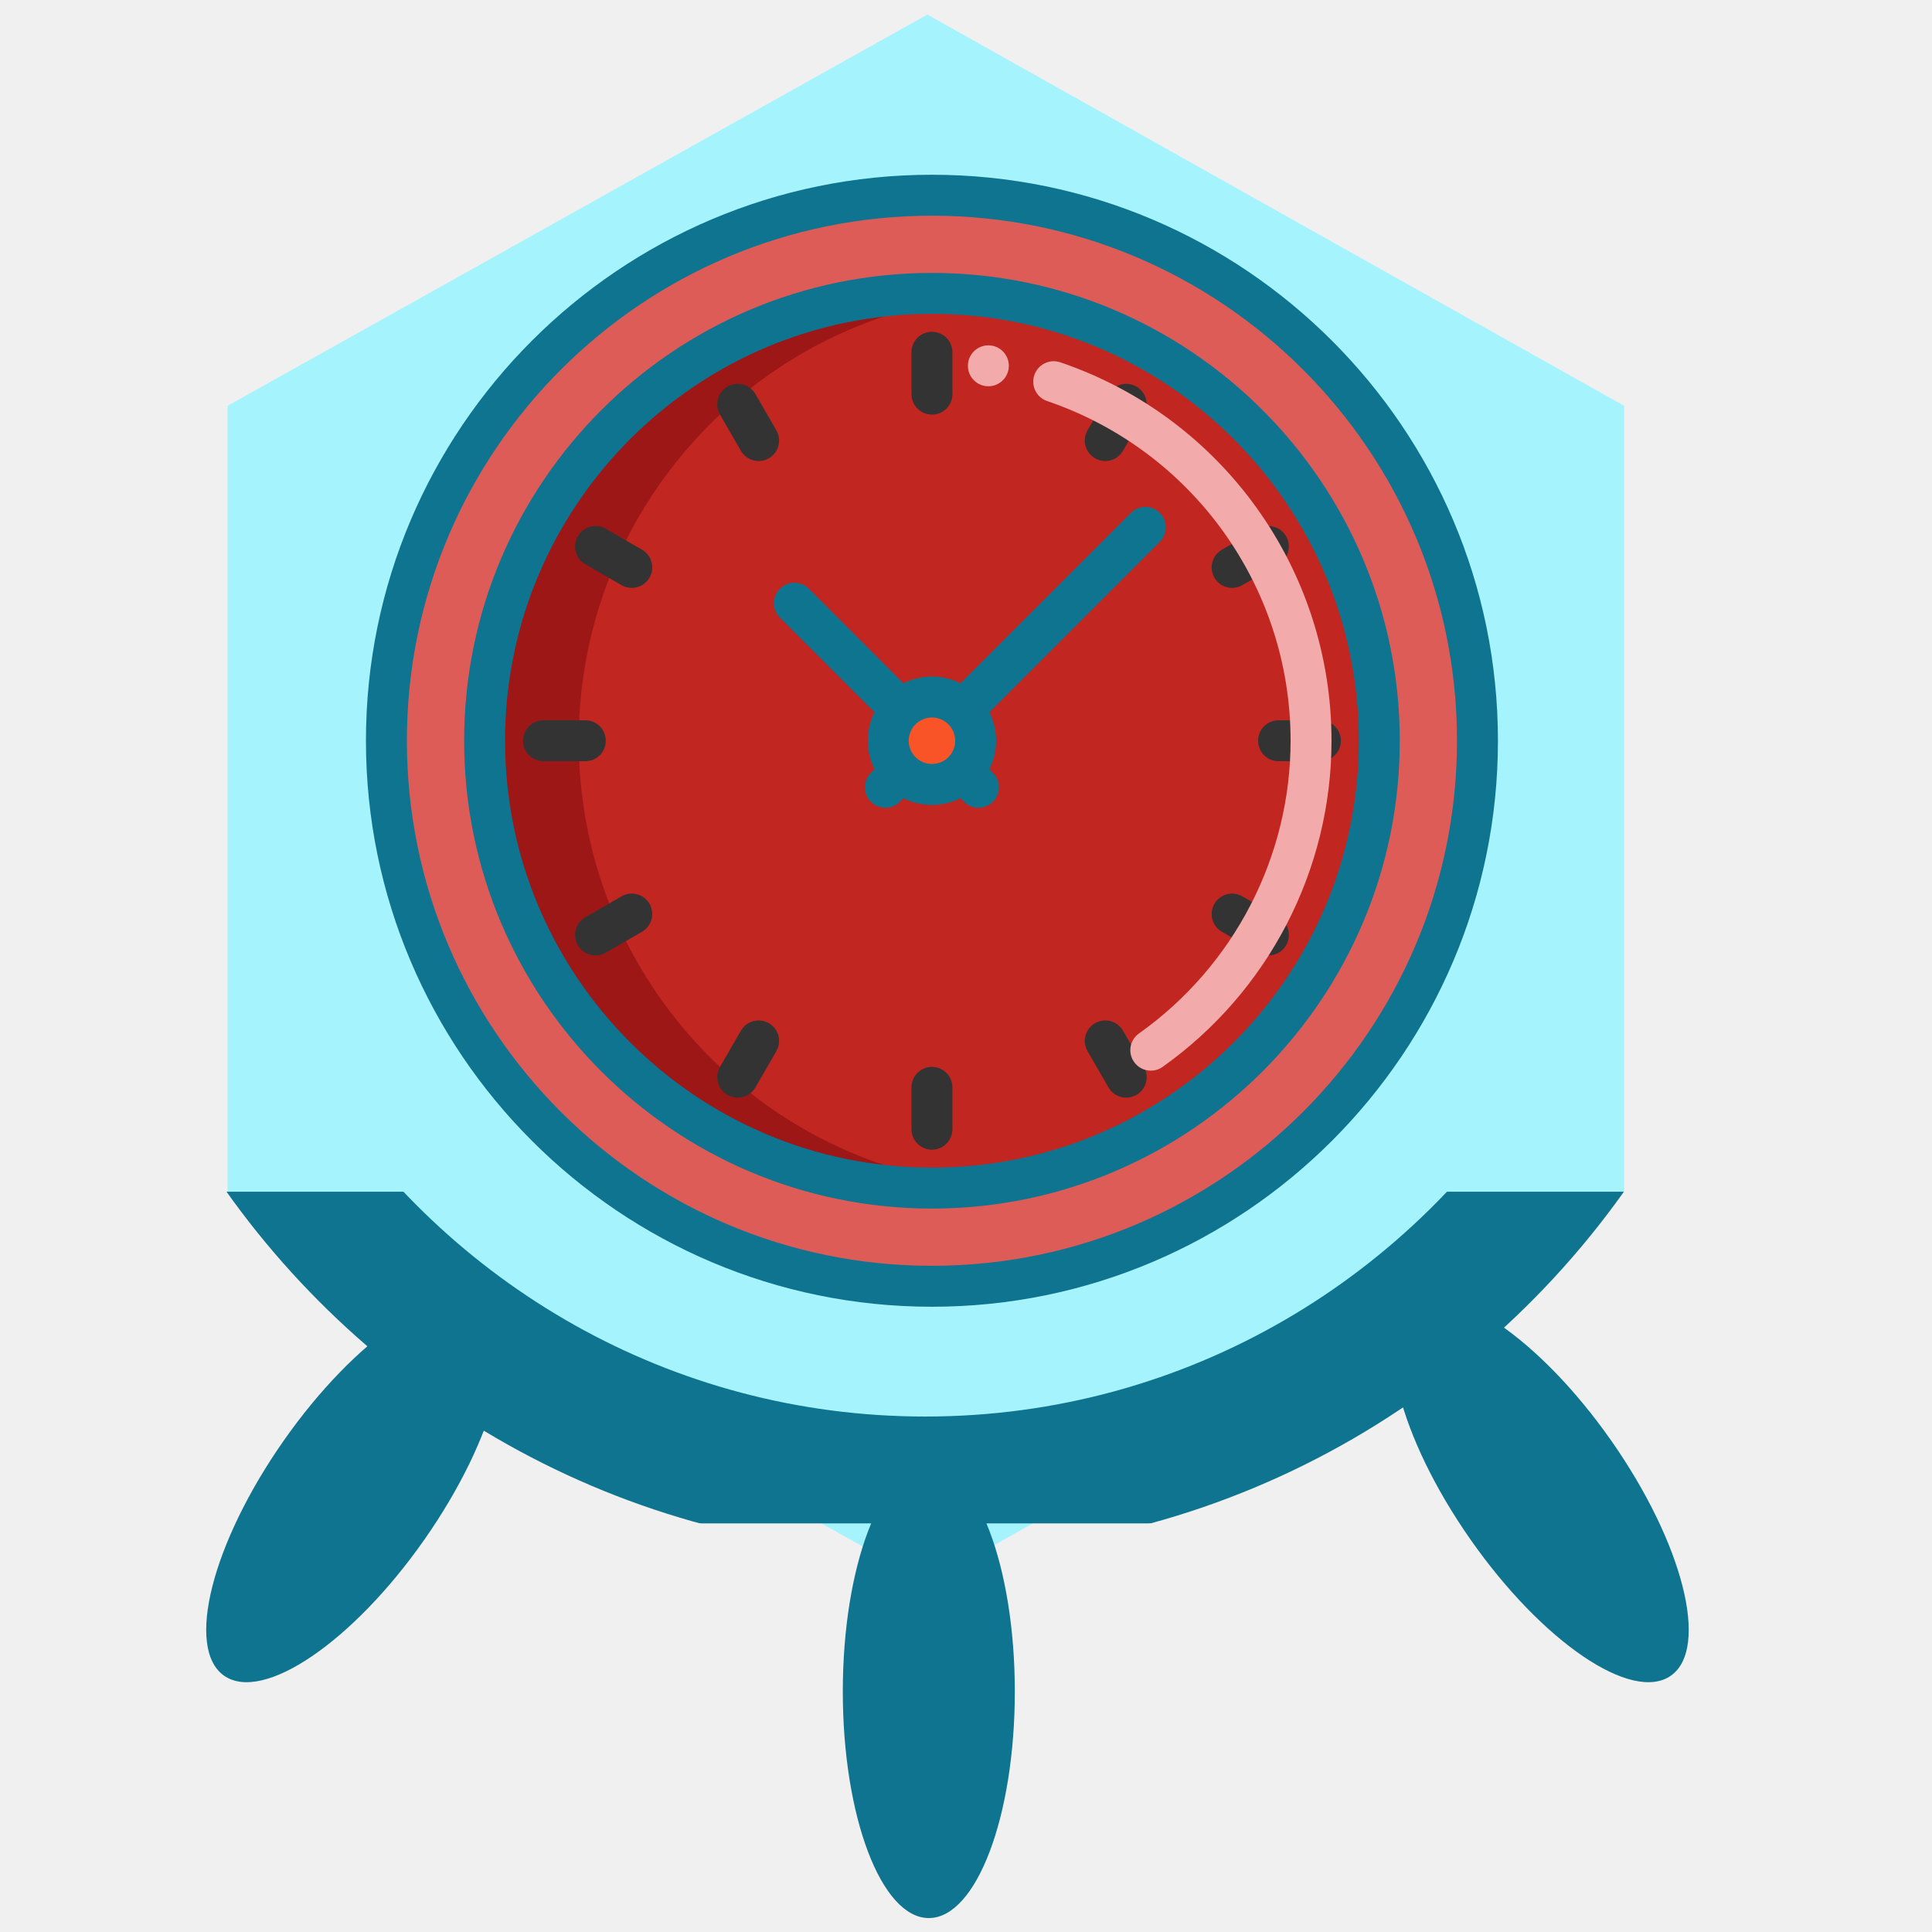
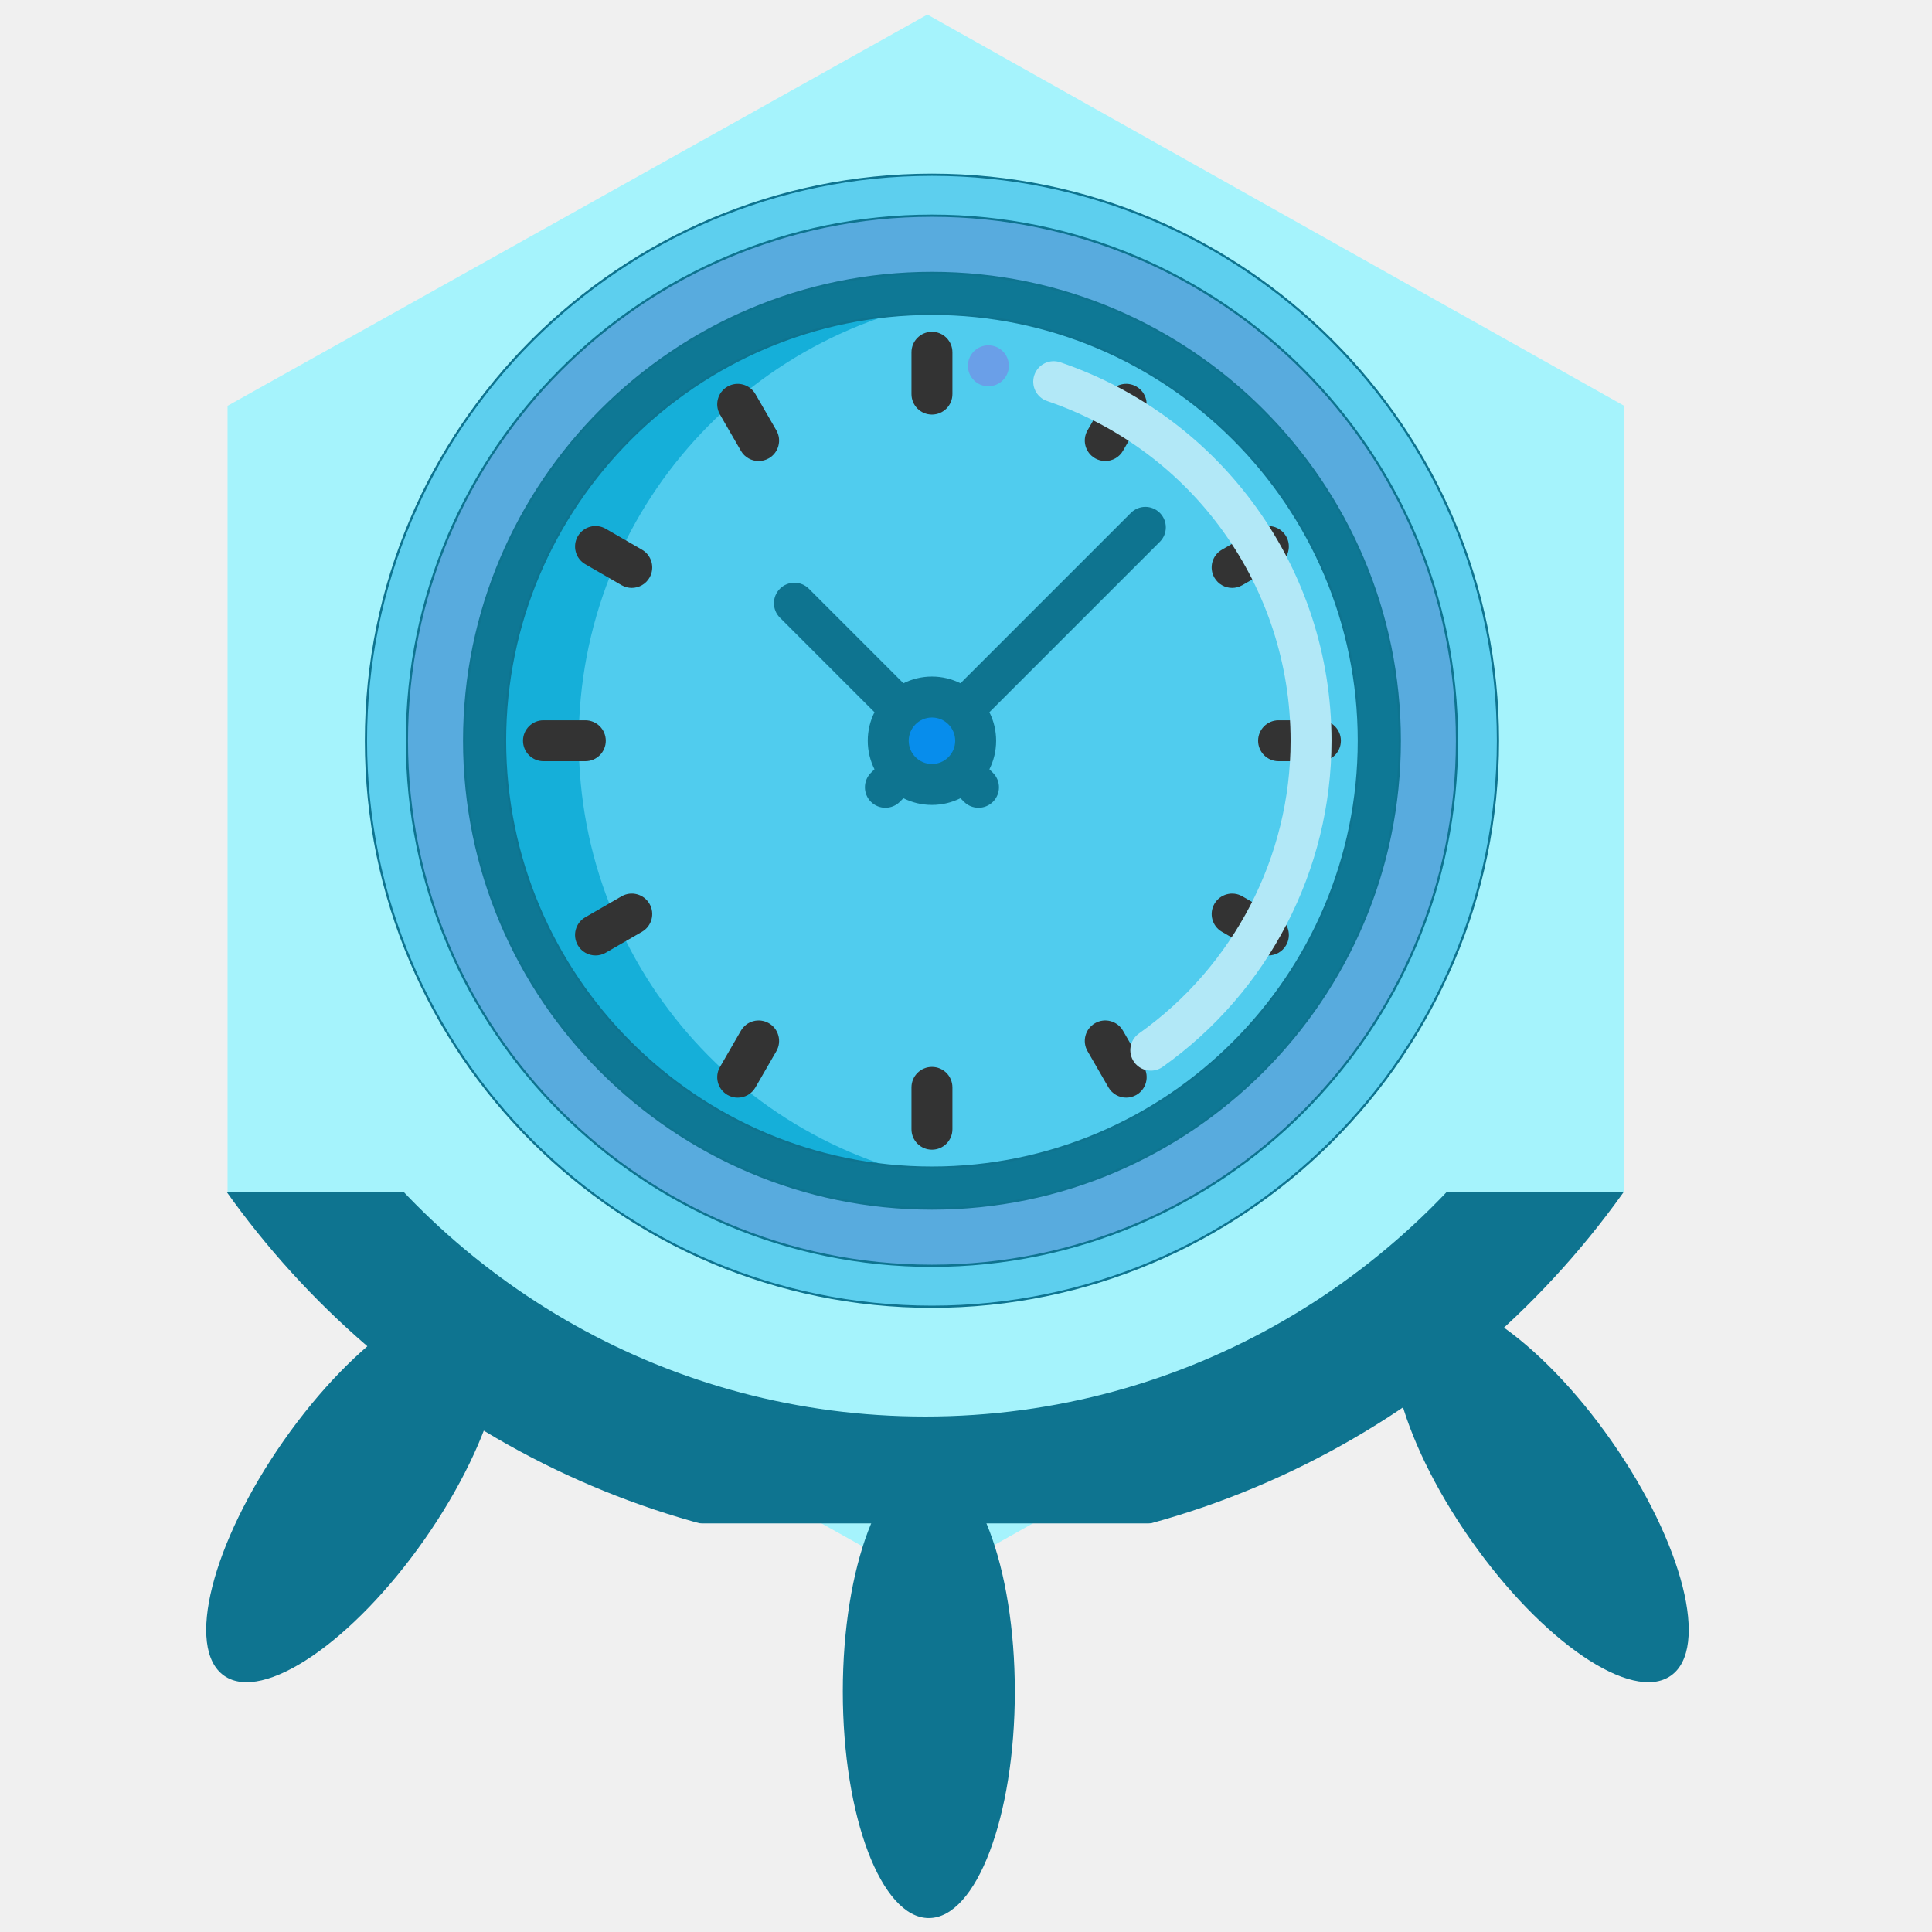
- <svg xmlns="http://www.w3.org/2000/svg" width="40" height="40" version="1.1" viewBox="0 0 40 40">
-   <defs>
+ <svg xmlns="http://www.w3.org/2000/svg" width="40" height="40" version="1.1" viewBox="0 0 40 40" id="svg1169">
+   <defs id="defs1081">
    <mask id="c" fill="#ffffff">
-       <path d="m0 0h313.3v159.86h-313.3z" fill="#fff" fill-rule="evenodd" />
+       <path d="m0 0h313.3v159.86h-313.3z" fill="#fff" fill-rule="evenodd" id="path1078" />
    </mask>
  </defs>
  <mask id="a" fill="#ffffff">
-     <path d="m0 0h313.3v159.86h-313.3z" fill="#fff" fill-rule="evenodd" />
+     <path d="m0 0h313.3v159.86h-313.3z" fill="#fff" fill-rule="evenodd" id="path1083" />
  </mask>
  <mask id="b" fill="#ffffff">
-     <path d="m0 0h313.3v159.86h-313.3z" fill="#fff" fill-rule="evenodd" />
+     <path d="m0 0h313.3v159.86h-313.3z" fill="#fff" fill-rule="evenodd" id="path1086" />
  </mask>
-   <g>
-     <g transform="translate(40)">
-       <g transform="translate(-39.6 .26841)">
-         <g transform="matrix(.49527 0 0 .49527 5.0758 3.2126)">
-           <g transform="matrix(1.7758,0,0,1.7758,-164.24,-70.425)">
-             <g transform="translate(96.564,87.836)" fill="#66ff9a" stroke-width="3.24">
-               <polygon class="st0" transform="matrix(.72255 0 0 .7031 -28.717 -125.97)" points="55.7 105.5 78.4 118.6 78.4 144.9 55.7 158 32.9 144.9 32.9 118.6" fill="#a5f3fc" />
+   <g id="g1167">
+     <g transform="translate(40)" id="g1165">
+       <g transform="translate(-39.6 .26841)" id="g1111">
+         <g transform="matrix(.49527 0 0 .49527 5.0758 3.2126)" id="g1109">
+           <g transform="matrix(1.7758,0,0,1.7758,-164.24,-70.425)" id="g1107">
+             <g transform="translate(96.564,87.836)" fill="#66ff9a" stroke-width="3.24" id="g1091">
+               <polygon class="st0" transform="matrix(.72255 0 0 .7031 -28.717 -125.97)" points="55.7 105.5 78.4 118.6 78.4 144.9 55.7 158 32.9 144.9 32.9 118.6" fill="#a5f3fc" id="polygon1089" />
            </g>
-             <g transform="matrix(.15831 0 0 .15831 83.649 18.463)" fill="#005e20" fill-rule="evenodd">
-               <g transform="matrix(1.0777,0,0,-1.0777,-10.799,451.79)">
-                 <g transform="matrix(.94489 0 0 .94489 8.6963 2.7018)" fill="#0e7490" mask="url(#c)">
-                   <path transform="rotate(35,137.93,151.55)" d="m203.46 95.688c6.936 0 12.559-14.809 12.559-33.077s-5.623-33.077-12.559-33.077-12.559 14.809-12.559 33.077 5.623 33.077 12.559 33.077z" />
-                   <path transform="matrix(-.81915 .57358 .57358 .81915 58.085 47.705)" d="m30.142 95.688c6.936 0 12.559-14.809 12.559-33.077s-5.623-33.077-12.559-33.077c-6.936 0-12.559 14.809-12.559 33.077s5.623 33.077 12.559 33.077z" />
-                   <path d="m153.24 119.95c-6.936 0-12.559-14.809-12.559-33.077s5.623-33.077 12.559-33.077c6.936 0 12.559 14.809 12.559 33.077s-5.623 33.077-12.559 33.077z" />
+             <g transform="matrix(.15831 0 0 .15831 83.649 18.463)" fill="#005e20" fill-rule="evenodd" id="g1105">
+               <g transform="matrix(1.0777,0,0,-1.0777,-10.799,451.79)" id="g1103">
+                 <g transform="matrix(.94489 0 0 .94489 8.6963 2.7018)" fill="#0e7490" mask="url(#c)" id="g1099">
+                   <path transform="rotate(35,137.93,151.55)" d="m203.46 95.688c6.936 0 12.559-14.809 12.559-33.077s-5.623-33.077-12.559-33.077-12.559 14.809-12.559 33.077 5.623 33.077 12.559 33.077z" id="path1093" />
+                   <path transform="matrix(-.81915 .57358 .57358 .81915 58.085 47.705)" d="m30.142 95.688c6.936 0 12.559-14.809 12.559-33.077s-5.623-33.077-12.559-33.077c-6.936 0-12.559 14.809-12.559 33.077s5.623 33.077 12.559 33.077z" id="path1095" />
+                   <path d="m153.24 119.95c-6.936 0-12.559-14.809-12.559-33.077s5.623-33.077 12.559-33.077c6.936 0 12.559 14.809 12.559 33.077s-5.623 33.077-12.559 33.077z" id="path1097" />
                </g>
-                 <path transform="matrix(.94489 0 0 .94489 8.6963 2.7018)" d="m251.47 173.1c-20.23-33.61-56.89-56.068-98.756-56.068-40.721 0-76.516 21.246-97.059 53.335" fill="none" mask="url(#c)" stroke="#0e7490" stroke-width="19.999" />
+                 <path transform="matrix(.94489 0 0 .94489 8.6963 2.7018)" d="m251.47 173.1c-20.23-33.61-56.89-56.068-98.756-56.068-40.721 0-76.516 21.246-97.059 53.335" fill="none" mask="url(#c)" stroke="#0e7490" stroke-width="19.999" id="path1101" />
              </g>
            </g>
          </g>
        </g>
      </g>
-       <g transform="matrix(.045775 0 0 .045775 -67.364 19.236)">
-         <path d="m1033.3-99.165c3.58 3.58 5.79 8.518 5.79 13.974 0 5.469-2.21 10.407-5.79 13.986-3.58 3.58-8.518 5.79-13.974 5.79s-10.407-2.21-13.986-5.79c-3.58-3.58-5.79-8.518-5.79-13.986 0-5.456 2.21-10.407 5.79-13.986 3.58-3.58 8.53-5.79 13.986-5.79s10.406 2.222 13.974 5.802z" fill="#f95428" />
-         <g>
-           <path d="m1019.3-331.93c136.27 0 246.73 110.47 246.73 246.75 0 136.27-110.46 246.74-246.73 246.74-136.27 0-246.74-110.47-246.74-246.75 0-136.27 110.47-246.74 246.74-246.74zm202.33 246.74c0-111.74-90.585-202.34-202.33-202.34-111.76 0-202.34 90.597-202.34 202.34 0 111.74 90.585 202.34 202.34 202.34 111.74 0 202.33-90.597 202.33-202.34z" fill="#de5c58" />
-           <path d="m1005.3-71.204c3.58 3.58 8.53 5.79 13.986 5.79s10.394-2.21 13.974-5.79 5.79-8.518 5.79-13.986c0-5.456-2.21-10.394-5.79-13.974-3.568-3.58-8.518-5.802-13.974-5.802s-10.407 2.21-13.986 5.79c-3.58 3.58-5.79 8.53-5.79 13.986 1e-3 5.468 2.211 10.406 5.79 13.986zm13.987-216.33c111.74 0 202.33 90.597 202.33 202.34 0 111.74-90.585 202.34-202.33 202.34-111.76 0-202.34-90.597-202.34-202.34 0-111.74 90.585-202.34 202.34-202.34z" fill="#c12621" />
-           <path d="m859.56-85.191c0-104.55 79.302-190.59 181.05-201.23-6.998-0.732-14.1-1.113-21.292-1.113-111.76 0-202.34 90.597-202.34 202.34 0 111.74 90.585 202.34 202.34 202.34 7.192 0 14.294-0.381 21.292-1.113-101.74-10.642-181.05-96.676-181.05-201.23z" fill="#9d1717" />
+       <g transform="matrix(.045775 0 0 .045775 -67.364 19.236)" id="g1163">
+         <path d="m1033.3-99.165c3.58 3.58 5.79 8.518 5.79 13.974 0 5.469-2.21 10.407-5.79 13.986-3.58 3.58-8.518 5.79-13.974 5.79s-10.407-2.21-13.986-5.79c-3.58-3.58-5.79-8.518-5.79-13.986 0-5.456 2.21-10.407 5.79-13.986 3.58-3.58 8.53-5.79 13.986-5.79s10.406 2.222 13.974 5.802z" fill="#f95428" id="path1113" style="fill:#078dec;fill-opacity:1" />
+         <g id="g1121">
+           <path d="m1019.3-331.93c136.27 0 246.73 110.47 246.73 246.75 0 136.27-110.46 246.74-246.73 246.74-136.27 0-246.74-110.47-246.74-246.75 0-136.27 110.47-246.74 246.74-246.74zm202.33 246.74c0-111.74-90.585-202.34-202.33-202.34-111.76 0-202.34 90.597-202.34 202.34 0 111.74 90.585 202.34 202.34 202.34 111.74 0 202.33-90.597 202.33-202.34z" fill="#de5c58" id="path1115" style="fill:#58abde;fill-opacity:1" />
+           <path d="m1005.3-71.204c3.58 3.58 8.53 5.79 13.986 5.79s10.394-2.21 13.974-5.79 5.79-8.518 5.79-13.986c0-5.456-2.21-10.394-5.79-13.974-3.568-3.58-8.518-5.802-13.974-5.802s-10.407 2.21-13.986 5.79c-3.58 3.58-5.79 8.53-5.79 13.986 1e-3 5.468 2.211 10.406 5.79 13.986zm13.987-216.33c111.74 0 202.33 90.597 202.33 202.34 0 111.74-90.585 202.34-202.33 202.34-111.76 0-202.34-90.597-202.34-202.34 0-111.74 90.585-202.34 202.34-202.34z" fill="#c12621" id="path1117" style="fill:#50ccee;fill-opacity:1" />
+           <path d="m859.56-85.191c0-104.55 79.302-190.59 181.05-201.23-6.998-0.732-14.1-1.113-21.292-1.113-111.76 0-202.34 90.597-202.34 202.34 0 111.74 90.585 202.34 202.34 202.34 7.192 0 14.294-0.381 21.292-1.113-101.74-10.642-181.05-96.676-181.05-201.23z" fill="#9d1717" id="path1119" style="fill:#15afd9;fill-opacity:1" />
        </g>
-         <g transform="translate(763.31 -341.19)">
-           <g fill="#0e7490">
-             <path d="m256 44.405c-116.67 0-211.59 94.922-211.59 211.59s94.92 211.6 211.59 211.6 211.6-94.922 211.6-211.59-94.921-211.6-211.6-211.6zm0 404.67c-106.46 0-193.08-86.615-193.08-193.08s86.615-193.08 193.08-193.08 193.08 86.615 193.08 193.08-86.614 193.08-193.08 193.08z" />
-             <path d="m256 0c-141.16 0-256 114.84-256 256s114.84 256 256 256c141.16 0 256-114.84 256-256s-114.84-256-256-256zm0 493.48c-130.95 0-237.48-106.53-237.48-237.48s106.53-237.48 237.48-237.48c130.95 0 237.48 106.53 237.48 237.48s-106.54 237.48-237.48 237.48z" />
-             <path d="m345.98 152.93-77.076 77.076c-3.89-1.939-8.27-3.036-12.904-3.036-4.632 0-9.009 1.096-12.899 3.033l-42.762-42.762c-3.615-3.616-9.477-3.616-13.093 0s-3.616 9.477 0 13.093l42.761 42.761c-1.939 3.89-3.037 8.271-3.037 12.905 0 4.633 1.097 9.014 3.036 12.904l-1.609 1.609c-3.616 3.616-3.616 9.477 0 13.093 1.807 1.808 4.177 2.712 6.546 2.712s4.739-0.904 6.546-2.712l1.609-1.608c3.889 1.938 8.268 3.034 12.9 3.034 4.63 0 9.009-1.096 12.898-3.033l1.607 1.607c1.807 1.808 4.177 2.712 6.546 2.712s4.739-0.904 6.546-2.712c3.616-3.616 3.616-9.477 0-13.093l-1.605-1.605c1.939-3.891 3.037-8.272 3.037-12.906 0-4.632-1.096-9.012-3.034-12.9l77.077-77.077c3.616-3.616 3.616-9.477 0-13.093-3.613-3.618-9.475-3.618-13.09-2e-3zm-100.49 103.07c0-5.797 4.716-10.514 10.513-10.514s10.514 4.717 10.514 10.514-4.716 10.513-10.514 10.513c-5.796-1e-3 -10.513-4.716-10.513-10.513z" />
+         <g transform="translate(763.31 -341.19)" id="g1161">
+           <g fill="#0e7490" id="g1129">
+             <path d="m256 44.405c-116.67 0-211.59 94.922-211.59 211.59s94.92 211.6 211.59 211.6 211.6-94.922 211.6-211.59-94.921-211.6-211.6-211.6zm0 404.67c-106.46 0-193.08-86.615-193.08-193.08s86.615-193.08 193.08-193.08 193.08 86.615 193.08 193.08-86.614 193.08-193.08 193.08z" id="path1123" style="stroke:#0e7490;stroke-opacity:1;fill:#0e7895;fill-opacity:1" />
+             <path d="m256 0c-141.16 0-256 114.84-256 256s114.84 256 256 256c141.16 0 256-114.84 256-256s-114.84-256-256-256zm0 493.48c-130.95 0-237.48-106.53-237.48-237.48s106.53-237.48 237.48-237.48c130.95 0 237.48 106.53 237.48 237.48s-106.54 237.48-237.48 237.48z" id="path1125" style="stroke:#0e7490;stroke-opacity:1;fill:#5dcfee;fill-opacity:1" />
+             <path d="m 345.98,152.93 -77.076,77.076 c -3.89,-1.939 -8.27,-3.036 -12.904,-3.036 -4.632,0 -9.009,1.096 -12.899,3.033 l -42.762,-42.762 c -3.615,-3.616 -9.477,-3.616 -13.093,0 -3.616,3.616 -3.616,9.477 0,13.093 l 42.761,42.761 c -1.939,3.89 -3.037,8.271 -3.037,12.905 0,4.633 1.097,9.014 3.036,12.904 l -1.609,1.609 c -3.616,3.616 -3.616,9.477 0,13.093 1.807,1.808 4.177,2.712 6.546,2.712 2.369,0 4.739,-0.904 6.546,-2.712 l 1.609,-1.608 c 3.889,1.938 8.268,3.034 12.9,3.034 4.63,0 9.009,-1.096 12.898,-3.033 l 1.607,1.607 c 1.807,1.808 4.177,2.712 6.546,2.712 2.369,0 4.739,-0.904 6.546,-2.712 3.616,-3.616 3.616,-9.477 0,-13.093 l -1.605,-1.605 c 1.939,-3.891 3.037,-8.272 3.037,-12.906 0,-4.632 -1.096,-9.012 -3.034,-12.9 l 77.077,-77.077 c 3.616,-3.616 3.616,-9.477 0,-13.093 -3.613,-3.618 -9.475,-3.618 -13.09,-0.002 z M 245.49,256 c 0,-5.797 4.716,-10.514 10.513,-10.514 5.797,0 10.514,4.717 10.514,10.514 0,5.797 -4.716,10.513 -10.514,10.513 C 250.207,266.512 245.49,261.797 245.49,256 Z" id="path1127" style="fill:#0e7490;fill-opacity:1" />
          </g>
-           <g fill="#333">
-             <path d="m256 108.48c5.113 0 9.258-4.145 9.258-9.258v-18.93c0-5.113-4.145-9.258-9.258-9.258s-9.258 4.145-9.258 9.258v18.928c0 5.115 4.145 9.26 9.258 9.26z" />
-             <path d="m256 403.52c-5.113 0-9.258 4.145-9.258 9.258v18.928c0 5.113 4.145 9.258 9.258 9.258s9.258-4.145 9.258-9.258v-18.928c0-5.113-4.144-9.258-9.258-9.258z" />
-             <path d="m169.59 124.86c1.715 2.97 4.827 4.63 8.026 4.63 1.57 0 3.163-0.4 4.621-1.242 4.428-2.557 5.945-8.219 3.389-12.647l-9.465-16.392c-2.557-4.429-8.219-5.945-12.647-3.389s-5.945 8.219-3.389 12.647z" />
-             <path d="m342.41 387.14c-2.557-4.429-8.222-5.945-12.647-3.389-4.428 2.557-5.945 8.219-3.389 12.647l9.465 16.392c1.715 2.97 4.827 4.63 8.026 4.63 1.57 0 3.164-0.4 4.621-1.242 4.428-2.557 5.945-8.219 3.389-12.647z" />
-             <path d="m124.86 169.59-16.392-9.465c-4.428-2.558-10.09-1.039-12.647 3.389s-1.039 10.09 3.389 12.647l16.392 9.465c1.458 0.842 3.05 1.242 4.621 1.242 3.2 0 6.312-1.66 8.026-4.63 2.556-4.429 1.039-10.091-3.389-12.648z" />
-             <path d="m412.8 335.84-16.392-9.465c-4.429-2.558-10.091-1.039-12.647 3.389-2.557 4.428-1.039 10.091 3.389 12.647l16.392 9.465c1.458 0.842 3.05 1.242 4.621 1.242 3.2 0 6.312-1.66 8.027-4.63 2.556-4.429 1.038-10.092-3.39-12.648z" />
-             <path d="m431.71 246.74h-18.928c-5.113 0-9.258 4.145-9.258 9.258s4.145 9.258 9.258 9.258h18.928c5.113 0 9.258-4.145 9.258-9.258 1e-3 -5.113-4.145-9.258-9.258-9.258z" />
-             <path d="m108.48 256c0-5.113-4.145-9.258-9.258-9.258h-18.929c-5.113 0-9.258 4.145-9.258 9.258s4.145 9.258 9.258 9.258h18.928c5.114 0 9.259-4.145 9.259-9.258z" />
-             <path d="m391.78 186.87c1.57 0 3.163-0.4 4.621-1.242l16.392-9.465c4.428-2.557 5.945-8.219 3.389-12.647-2.557-4.429-8.218-5.945-12.647-3.389l-16.392 9.465c-4.428 2.557-5.945 8.219-3.389 12.647 1.715 2.971 4.827 4.631 8.026 4.631z" />
-             <path d="m115.6 326.37-16.392 9.465c-4.428 2.557-5.945 8.219-3.389 12.647 1.715 2.97 4.827 4.63 8.026 4.63 1.57 0 3.163-0.4 4.621-1.242l16.392-9.465c4.428-2.557 5.945-8.219 3.389-12.647-2.557-4.428-8.221-5.944-12.647-3.388z" />
-             <path d="m329.76 128.24c1.458 0.842 3.05 1.242 4.621 1.242 3.2 0 6.312-1.66 8.027-4.63l9.465-16.392c2.557-4.428 1.039-10.091-3.389-12.647-4.429-2.557-10.091-1.039-12.647 3.389l-9.465 16.392c-2.557 4.427-1.04 10.089 3.388 12.646z" />
-             <path d="m182.24 383.76c-4.429-2.558-10.091-1.041-12.647 3.389l-9.465 16.392c-2.557 4.428-1.039 10.091 3.389 12.647 1.458 0.842 3.05 1.242 4.621 1.242 3.2 0 6.312-1.66 8.026-4.63l9.465-16.392c2.557-4.429 1.04-10.092-3.389-12.648z" />
+           <g fill="#333" id="g1155">
+             <path d="m256 108.48c5.113 0 9.258-4.145 9.258-9.258v-18.93c0-5.113-4.145-9.258-9.258-9.258s-9.258 4.145-9.258 9.258v18.928c0 5.115 4.145 9.26 9.258 9.26z" id="path1131" />
+             <path d="m256 403.52c-5.113 0-9.258 4.145-9.258 9.258v18.928c0 5.113 4.145 9.258 9.258 9.258s9.258-4.145 9.258-9.258v-18.928c0-5.113-4.144-9.258-9.258-9.258z" id="path1133" />
+             <path d="m169.59 124.86c1.715 2.97 4.827 4.63 8.026 4.63 1.57 0 3.163-0.4 4.621-1.242 4.428-2.557 5.945-8.219 3.389-12.647l-9.465-16.392c-2.557-4.429-8.219-5.945-12.647-3.389s-5.945 8.219-3.389 12.647z" id="path1135" />
+             <path d="m342.41 387.14c-2.557-4.429-8.222-5.945-12.647-3.389-4.428 2.557-5.945 8.219-3.389 12.647l9.465 16.392c1.715 2.97 4.827 4.63 8.026 4.63 1.57 0 3.164-0.4 4.621-1.242 4.428-2.557 5.945-8.219 3.389-12.647z" id="path1137" />
+             <path d="m124.86 169.59-16.392-9.465c-4.428-2.558-10.09-1.039-12.647 3.389s-1.039 10.09 3.389 12.647l16.392 9.465c1.458 0.842 3.05 1.242 4.621 1.242 3.2 0 6.312-1.66 8.026-4.63 2.556-4.429 1.039-10.091-3.389-12.648z" id="path1139" />
+             <path d="m412.8 335.84-16.392-9.465c-4.429-2.558-10.091-1.039-12.647 3.389-2.557 4.428-1.039 10.091 3.389 12.647l16.392 9.465c1.458 0.842 3.05 1.242 4.621 1.242 3.2 0 6.312-1.66 8.027-4.63 2.556-4.429 1.038-10.092-3.39-12.648z" id="path1141" />
+             <path d="m431.71 246.74h-18.928c-5.113 0-9.258 4.145-9.258 9.258s4.145 9.258 9.258 9.258h18.928c5.113 0 9.258-4.145 9.258-9.258 1e-3 -5.113-4.145-9.258-9.258-9.258z" id="path1143" />
+             <path d="m108.48 256c0-5.113-4.145-9.258-9.258-9.258h-18.929c-5.113 0-9.258 4.145-9.258 9.258s4.145 9.258 9.258 9.258h18.928c5.114 0 9.259-4.145 9.259-9.258z" id="path1145" />
+             <path d="m391.78 186.87c1.57 0 3.163-0.4 4.621-1.242l16.392-9.465c4.428-2.557 5.945-8.219 3.389-12.647-2.557-4.429-8.218-5.945-12.647-3.389l-16.392 9.465c-4.428 2.557-5.945 8.219-3.389 12.647 1.715 2.971 4.827 4.631 8.026 4.631z" id="path1147" />
+             <path d="m115.6 326.37-16.392 9.465c-4.428 2.557-5.945 8.219-3.389 12.647 1.715 2.97 4.827 4.63 8.026 4.63 1.57 0 3.163-0.4 4.621-1.242l16.392-9.465c4.428-2.557 5.945-8.219 3.389-12.647-2.557-4.428-8.221-5.944-12.647-3.388z" id="path1149" />
+             <path d="m329.76 128.24c1.458 0.842 3.05 1.242 4.621 1.242 3.2 0 6.312-1.66 8.027-4.63l9.465-16.392c2.557-4.428 1.039-10.091-3.389-12.647-4.429-2.557-10.091-1.039-12.647 3.389l-9.465 16.392c-2.557 4.427-1.04 10.089 3.388 12.646z" id="path1151" />
+             <path d="m182.24 383.76c-4.429-2.558-10.091-1.041-12.647 3.389l-9.465 16.392c-2.557 4.428-1.039 10.091 3.389 12.647 1.458 0.842 3.05 1.242 4.621 1.242 3.2 0 6.312-1.66 8.026-4.63l9.465-16.392c2.557-4.429 1.04-10.092-3.389-12.648z" id="path1153" />
          </g>
-           <path d="m354.99 405.21c-2.9 0-5.754-1.358-7.56-3.902-2.958-4.17-1.976-9.95 2.195-12.909 42.947-30.467 68.588-79.962 68.588-132.4 0-69.502-44.253-131.25-110.12-153.64-4.842-1.646-7.431-6.906-5.785-11.746s6.907-7.43 11.746-5.785c73.374 24.951 122.67 93.74 122.67 171.17 0 58.431-28.557 113.57-76.391 147.51-1.625 1.151-3.497 1.707-5.349 1.707z" fill="#f2aaaa" />
-           <circle cx="281.52" cy="86.412" r="9.258" fill="#f2aaaa" />
+           <path d="m354.99 405.21c-2.9 0-5.754-1.358-7.56-3.902-2.958-4.17-1.976-9.95 2.195-12.909 42.947-30.467 68.588-79.962 68.588-132.4 0-69.502-44.253-131.25-110.12-153.64-4.842-1.646-7.431-6.906-5.785-11.746s6.907-7.43 11.746-5.785c73.374 24.951 122.67 93.74 122.67 171.17 0 58.431-28.557 113.57-76.391 147.51-1.625 1.151-3.497 1.707-5.349 1.707z" fill="#f2aaaa" id="path1157" style="stroke:none;stroke-opacity:1;fill:#b2e8f7;fill-opacity:1" />
+           <circle cx="281.52" cy="86.412" r="9.258" fill="#f2aaaa" id="circle1159" style="fill:#6a9fe8;fill-opacity:1" />
        </g>
      </g>
    </g>
  </g>
</svg>
